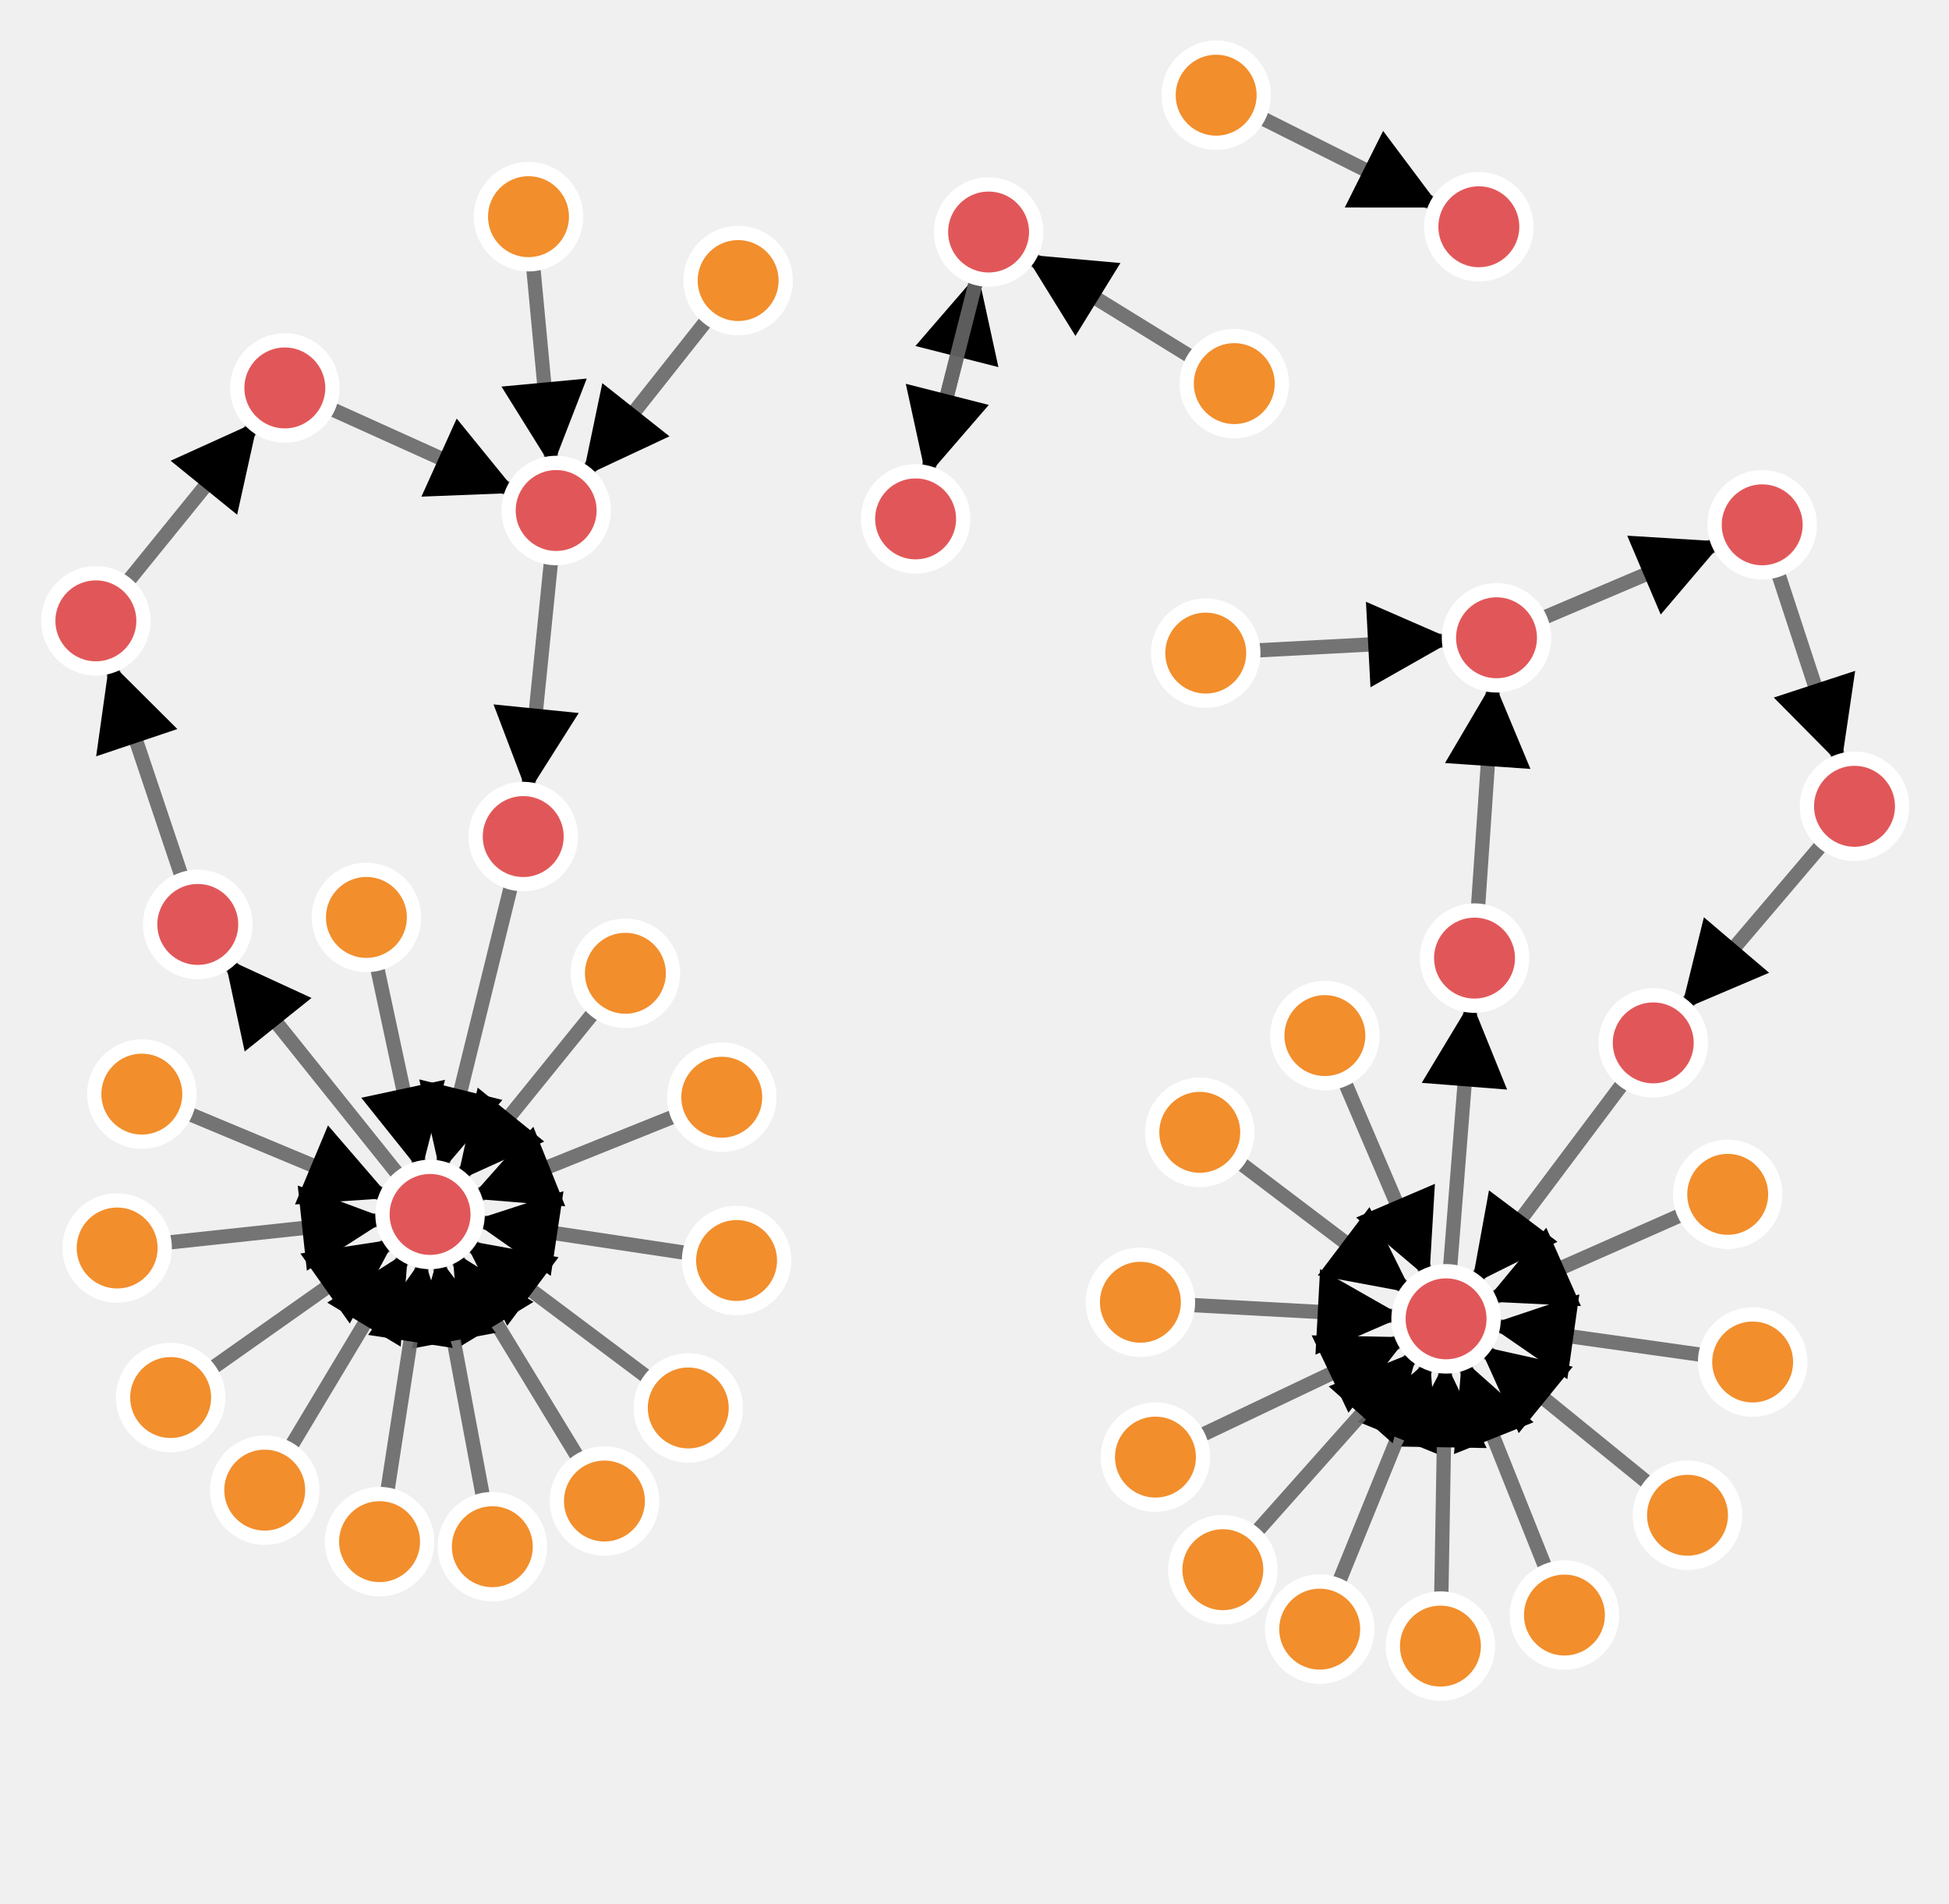
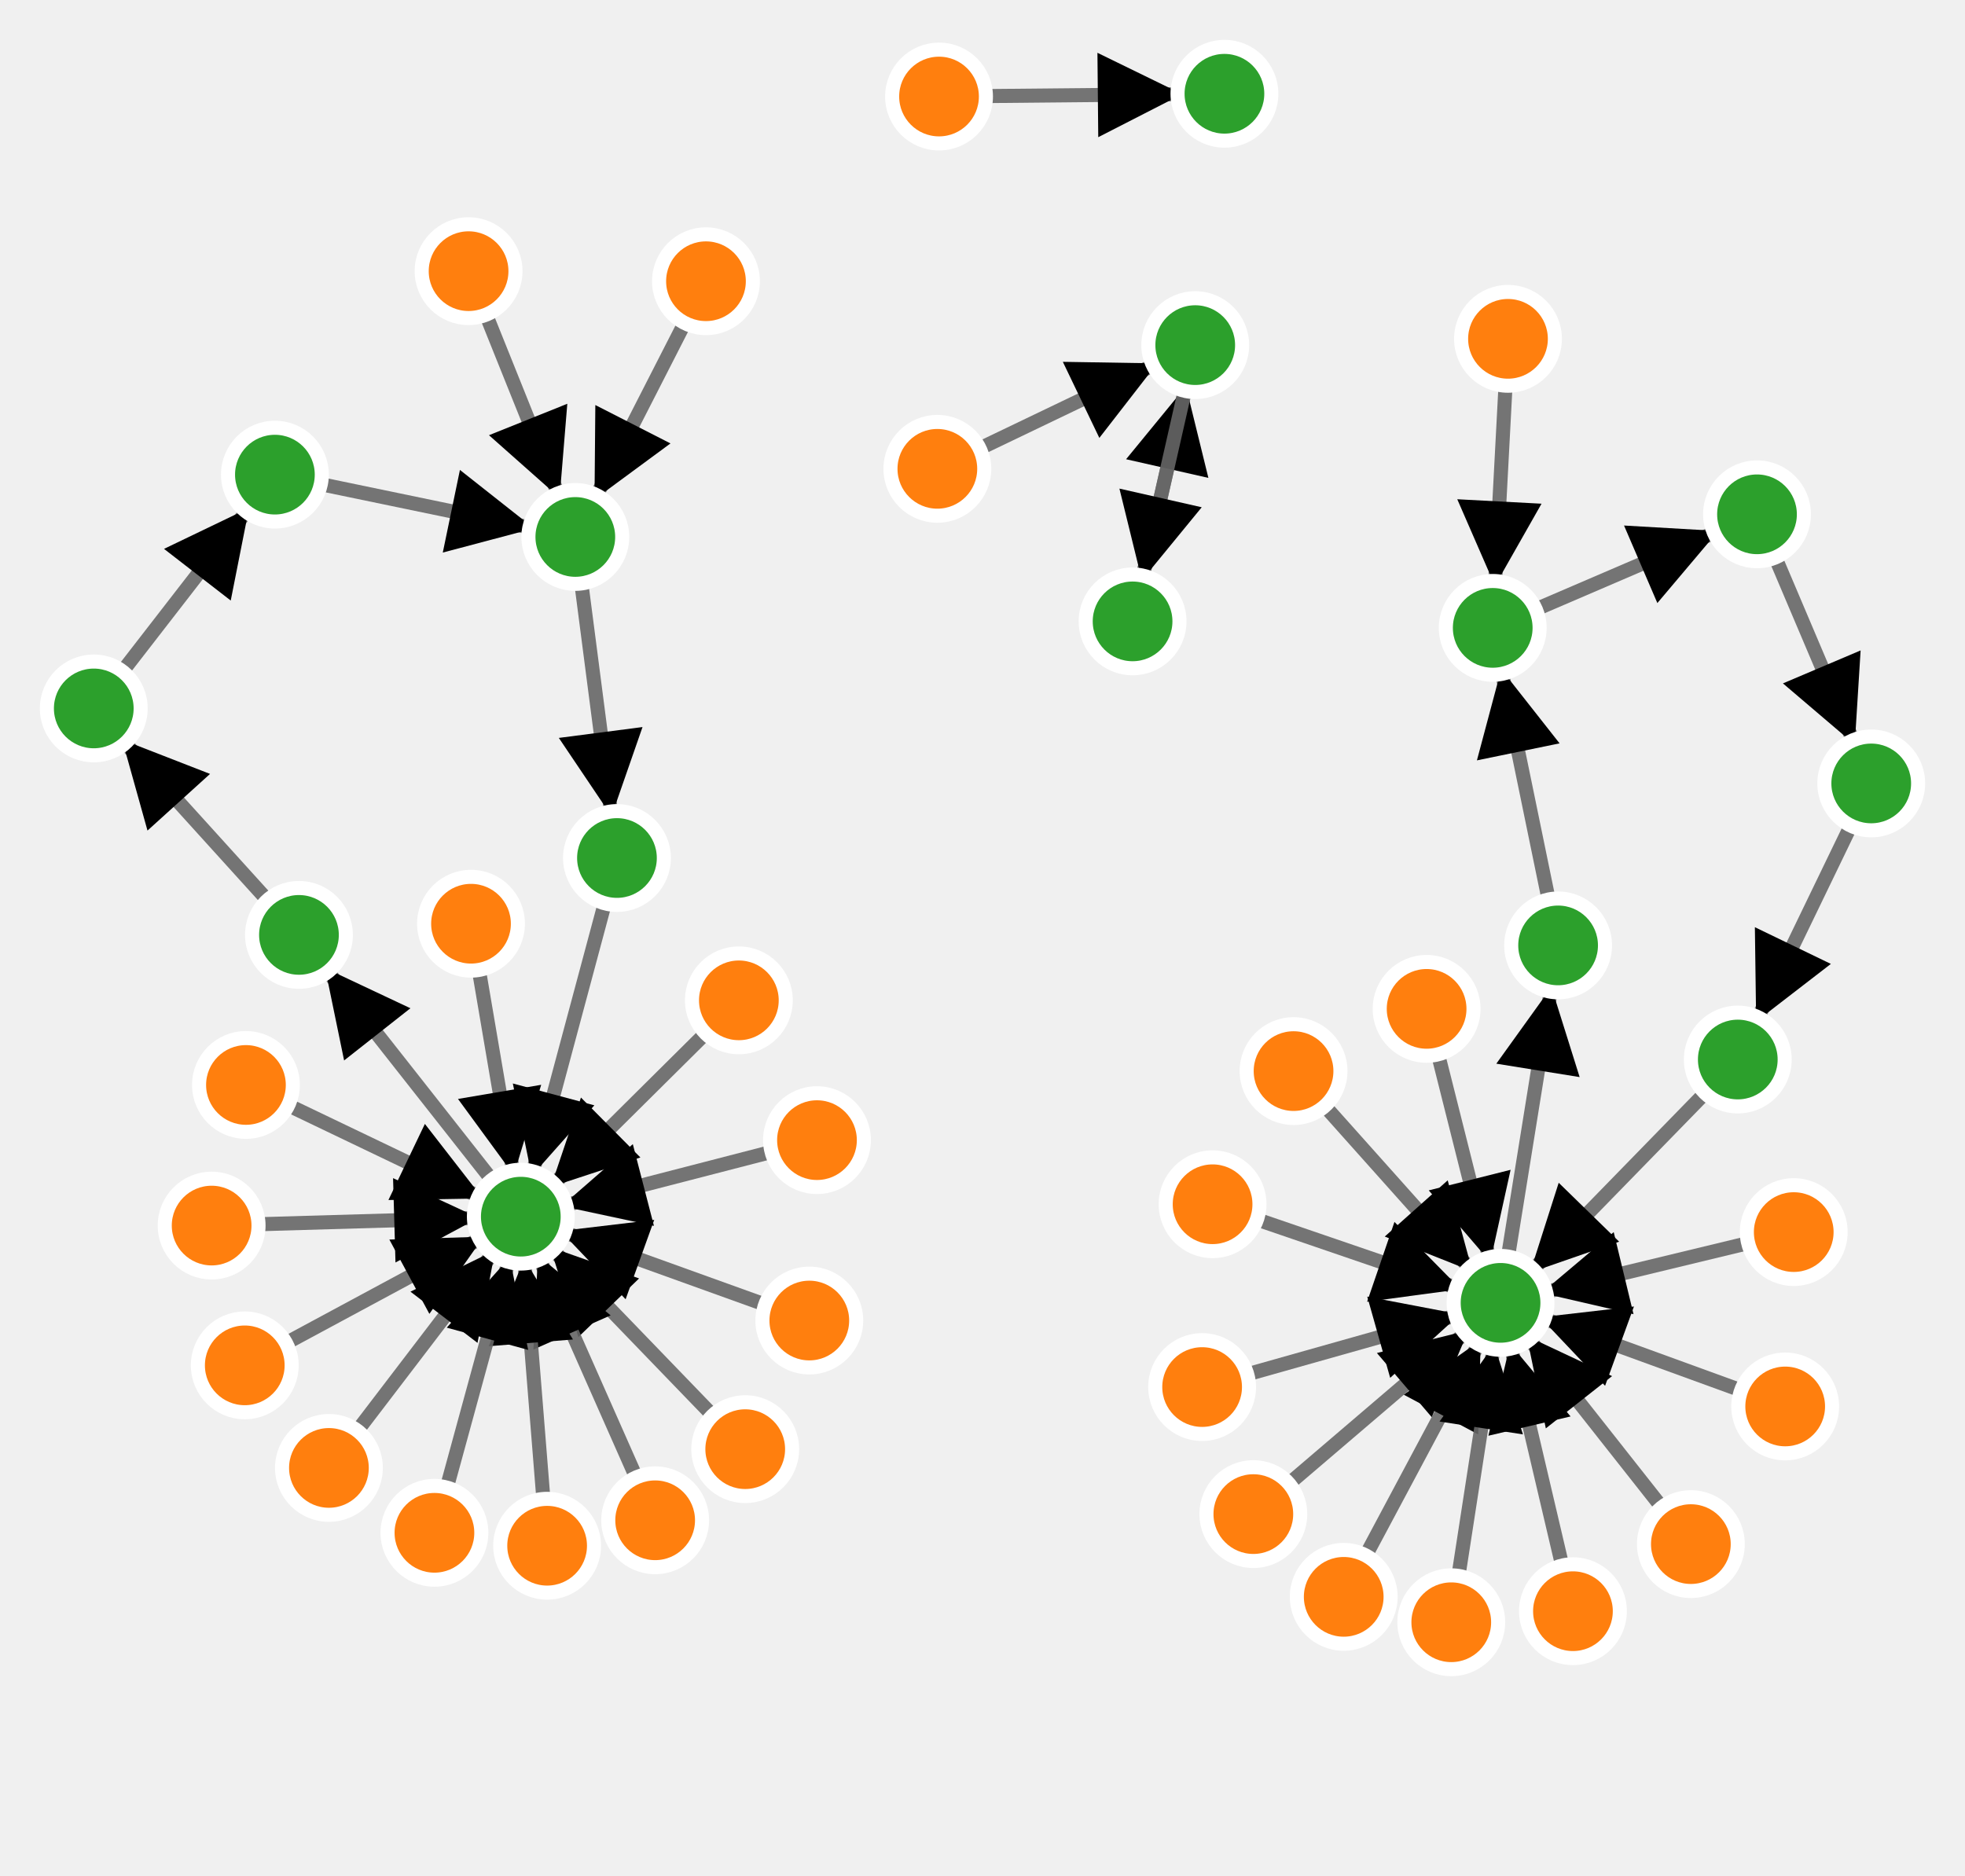
- <svg viewBox="-100,-105.851,204.778,200" xoverflow="visible" width="100%" style="height: 95vh;">
+ <svg xmlns="http://www.w3.org/2000/svg" viewBox="-105.858,-107.284,209.549,200" xoverflow="visible" width="100%" style="height: 95vh;">
  <defs>
    <marker id="arrow" viewBox="0 0 10 10" refX="15" refY="5" orient="auto-start-reverse" markerWidth="6" markerHeight="6" xoverflow="visible">
      <path d="M 0 0 L 10 5 L 0 10 z" />
    </marker>
  </defs>
  <g stroke="#666" stroke-opacity="0.9">
-     <line stroke-width="1.5" marker-end="url(#arrow)" x1="-87.692" y1="25.259" x2="-54.814" y2="21.733" />
-     <line stroke-width="1.5" marker-end="url(#arrow)" x1="-89.927" y1="-40.626" x2="-70.073" y2="-65.096" />
-     <line stroke-width="1.5" marker-end="url(#arrow)" x1="54.926" y1="-5.195" x2="57.236" y2="-38.848" />
-     <line stroke-width="1.5" marker-end="url(#arrow)" x1="26.685" y1="-37.24" x2="57.236" y2="-38.848" />
-     <line stroke-width="1.5" marker-end="url(#arrow)" x1="27.78" y1="-95.851" x2="55.378" y2="-82.028" />
-     <line stroke-width="1.5" marker-end="url(#arrow)" x1="26.058" y1="13.108" x2="51.937" y2="32.701" />
-     <line stroke-width="1.5" marker-end="url(#arrow)" x1="57.236" y1="-38.848" x2="85.152" y2="-50.715" />
-     <line stroke-width="1.5" marker-end="url(#arrow)" x1="-36.491" y1="51.841" x2="-54.814" y2="21.733" />
-     <line stroke-width="1.5" marker-end="url(#arrow)" x1="-48.271" y1="56.64" x2="-54.814" y2="21.733" />
-     <line stroke-width="1.5" marker-end="url(#arrow)" x1="85.152" y1="-50.715" x2="94.851" y2="-21.144" />
-     <line stroke-width="1.5" marker-end="url(#arrow)" x1="-70.073" y1="-65.096" x2="-41.566" y2="-52.219" />
-     <line stroke-width="1.5" marker-end="url(#arrow)" x1="64.373" y1="63.821" x2="51.937" y2="32.701" />
-     <line stroke-width="1.5" marker-end="url(#arrow)" x1="-41.566" y1="-52.219" x2="-45.026" y2="-17.965" />
-     <line stroke-width="1.5" marker-end="url(#arrow)" x1="39.203" y1="2.944" x2="51.937" y2="32.701" />
-     <line stroke-width="1.5" marker-end="url(#arrow)" x1="-44.471" y1="-83.087" x2="-41.566" y2="-52.219" />
-     <line stroke-width="1.5" marker-end="url(#arrow)" x1="-34.29" y1="-3.6" x2="-54.814" y2="21.733" />
-     <line stroke-width="1.5" marker-end="url(#arrow)" x1="38.658" y1="65.3" x2="51.937" y2="32.701" />
-     <line stroke-width="1.5" marker-end="url(#arrow)" x1="81.527" y1="19.623" x2="51.937" y2="32.701" />
-     <line stroke-width="1.5" marker-end="url(#arrow)" x1="-61.502" y1="-9.469" x2="-54.814" y2="21.733" />
-     <line stroke-width="1.5" marker-end="url(#arrow)" x1="-60.118" y1="56.109" x2="-54.814" y2="21.733" />
-     <line stroke-width="1.5" marker-end="url(#arrow)" x1="77.304" y1="53.337" x2="51.937" y2="32.701" />
-     <line stroke-width="1.5" marker-end="url(#arrow)" x1="-54.814" y1="21.733" x2="-79.22" y2="-8.732" />
-     <line stroke-width="1.5" marker-end="url(#arrow)" x1="29.683" y1="-65.55" x2="3.869" y2="-81.476" />
-     <line stroke-width="1.5" marker-end="url(#arrow)" x1="-24.165" y1="9.418" x2="-54.814" y2="21.733" />
-     <line stroke-width="1.5" marker-end="url(#arrow)" x1="-72.185" y1="50.697" x2="-54.814" y2="21.733" />
-     <line stroke-width="1.5" marker-end="url(#arrow)" x1="-45.026" y1="-17.965" x2="-54.814" y2="21.733" />
-     <line stroke-width="1.5" marker-end="url(#arrow)" x1="94.851" y1="-21.144" x2="73.704" y2="3.711" />
-     <line stroke-width="1.5" marker-end="url(#arrow)" x1="19.82" y1="30.959" x2="51.937" y2="32.701" />
-     <line stroke-width="1.5" marker-end="url(#arrow)" x1="51.937" y1="32.701" x2="54.926" y2="-5.195" />
-     <line stroke-width="1.5" marker-end="url(#arrow)" x1="28.483" y1="59.055" x2="51.937" y2="32.701" />
-     <line stroke-width="1.5" marker-end="url(#arrow)" x1="-3.798" y1="-51.338" x2="3.869" y2="-81.476" />
-     <line stroke-width="1.5" marker-end="url(#arrow)" x1="73.704" y1="3.711" x2="51.937" y2="32.701" />
-     <line stroke-width="1.5" marker-end="url(#arrow)" x1="-82.07" y1="40.969" x2="-54.814" y2="21.733" />
-     <line stroke-width="1.5" marker-end="url(#arrow)" x1="-22.608" y1="26.574" x2="-54.814" y2="21.733" />
-     <line stroke-width="1.5" marker-end="url(#arrow)" x1="-85.097" y1="9.093" x2="-54.814" y2="21.733" />
-     <line stroke-width="1.5" marker-end="url(#arrow)" x1="-79.22" y1="-8.732" x2="-89.927" y2="-40.626" />
-     <line stroke-width="1.5" marker-end="url(#arrow)" x1="3.869" y1="-81.476" x2="-3.798" y2="-51.338" />
-     <line stroke-width="1.5" marker-end="url(#arrow)" x1="21.401" y1="47.228" x2="51.937" y2="32.701" />
-     <line stroke-width="1.5" marker-end="url(#arrow)" x1="-22.445" y1="-76.375" x2="-41.566" y2="-52.219" />
-     <line stroke-width="1.5" marker-end="url(#arrow)" x1="51.343" y1="67.083" x2="51.937" y2="32.701" />
-     <line stroke-width="1.5" marker-end="url(#arrow)" x1="-27.686" y1="42.064" x2="-54.814" y2="21.733" />
-     <line stroke-width="1.5" marker-end="url(#arrow)" x1="84.148" y1="37.237" x2="51.937" y2="32.701" />
+     <line stroke-width="1.5" marker-end="url(#arrow)" x1="-79.756" y1="38.333" x2="-50.318" y2="22.475" />
+     <line stroke-width="1.5" marker-end="url(#arrow)" x1="-95.858" y1="-31.729" x2="-76.542" y2="-56.663" />
+     <line stroke-width="1.5" marker-end="url(#arrow)" x1="60.299" y1="-6.455" x2="53.327" y2="-40.32" />
+     <line stroke-width="1.5" marker-end="url(#arrow)" x1="54.955" y1="-71.147" x2="53.327" y2="-40.32" />
+     <line stroke-width="1.5" marker-end="url(#arrow)" x1="-5.719" y1="-96.989" x2="24.716" y2="-97.284" />
+     <line stroke-width="1.5" marker-end="url(#arrow)" x1="32.087" y1="6.95" x2="54.162" y2="31.667" />
+     <line stroke-width="1.5" marker-end="url(#arrow)" x1="53.327" y1="-40.32" x2="81.51" y2="-52.432" />
+     <line stroke-width="1.5" marker-end="url(#arrow)" x1="-26.387" y1="47.27" x2="-50.318" y2="22.475" />
+     <line stroke-width="1.5" marker-end="url(#arrow)" x1="-35.992" y1="54.856" x2="-50.318" y2="22.475" />
+     <line stroke-width="1.5" marker-end="url(#arrow)" x1="81.51" y1="-52.432" x2="93.691" y2="-23.73" />
+     <line stroke-width="1.5" marker-end="url(#arrow)" x1="-76.542" y1="-56.663" x2="-44.506" y2="-50.017" />
+     <line stroke-width="1.5" marker-end="url(#arrow)" x1="61.882" y1="64.552" x2="54.162" y2="31.667" />
+     <line stroke-width="1.5" marker-end="url(#arrow)" x1="-44.506" y1="-50.017" x2="-40.065" y2="-15.776" />
+     <line stroke-width="1.5" marker-end="url(#arrow)" x1="46.277" y1="0.313" x2="54.162" y2="31.667" />
+     <line stroke-width="1.5" marker-end="url(#arrow)" x1="-55.888" y1="-78.364" x2="-44.506" y2="-50.017" />
+     <line stroke-width="1.5" marker-end="url(#arrow)" x1="-55.63" y1="-8.768" x2="-50.318" y2="22.475" />
+     <line stroke-width="1.5" marker-end="url(#arrow)" x1="37.437" y1="63.021" x2="54.162" y2="31.667" />
+     <line stroke-width="1.5" marker-end="url(#arrow)" x1="85.427" y1="24.12" x2="54.162" y2="31.667" />
+     <line stroke-width="1.5" marker-end="url(#arrow)" x1="-79.63" y1="8.428" x2="-50.318" y2="22.475" />
+     <line stroke-width="1.5" marker-end="url(#arrow)" x1="-47.512" y1="57.57" x2="-50.318" y2="22.475" />
+     <line stroke-width="1.5" marker-end="url(#arrow)" x1="74.457" y1="57.397" x2="54.162" y2="31.667" />
+     <line stroke-width="1.5" marker-end="url(#arrow)" x1="-50.318" y1="22.475" x2="-73.977" y2="-7.576" />
+     <line stroke-width="1.5" marker-end="url(#arrow)" x1="-5.898" y1="-57.283" x2="21.602" y2="-70.477" />
+     <line stroke-width="1.5" marker-end="url(#arrow)" x1="-27.065" y1="-0.596" x2="-50.318" y2="22.475" />
+     <line stroke-width="1.5" marker-end="url(#arrow)" x1="-59.53" y1="56.191" x2="-50.318" y2="22.475" />
+     <line stroke-width="1.5" marker-end="url(#arrow)" x1="-40.065" y1="-15.776" x2="-50.318" y2="22.475" />
+     <line stroke-width="1.5" marker-end="url(#arrow)" x1="93.691" y1="-23.73" x2="79.461" y2="5.715" />
+     <line stroke-width="1.5" marker-end="url(#arrow)" x1="23.453" y1="21.151" x2="54.162" y2="31.667" />
+     <line stroke-width="1.5" marker-end="url(#arrow)" x1="54.162" y1="31.667" x2="60.299" y2="-6.455" />
+     <line stroke-width="1.5" marker-end="url(#arrow)" x1="27.799" y1="54.196" x2="54.162" y2="31.667" />
+     <line stroke-width="1.5" marker-end="url(#arrow)" x1="14.921" y1="-41.013" x2="21.602" y2="-70.477" />
+     <line stroke-width="1.5" marker-end="url(#arrow)" x1="79.461" y1="5.715" x2="54.162" y2="31.667" />
+     <line stroke-width="1.5" marker-end="url(#arrow)" x1="-70.781" y1="49.271" x2="-50.318" y2="22.475" />
+     <line stroke-width="1.5" marker-end="url(#arrow)" x1="-18.735" y1="14.313" x2="-50.318" y2="22.475" />
+     <line stroke-width="1.5" marker-end="url(#arrow)" x1="-83.289" y1="23.425" x2="-50.318" y2="22.475" />
+     <line stroke-width="1.5" marker-end="url(#arrow)" x1="-73.977" y1="-7.576" x2="-95.858" y2="-31.729" />
+     <line stroke-width="1.5" marker-end="url(#arrow)" x1="21.602" y1="-70.477" x2="14.921" y2="-41.013" />
+     <line stroke-width="1.5" marker-end="url(#arrow)" x1="22.337" y1="40.647" x2="54.162" y2="31.667" />
+     <line stroke-width="1.5" marker-end="url(#arrow)" x1="-30.573" y1="-77.29" x2="-44.506" y2="-50.017" />
+     <line stroke-width="1.5" marker-end="url(#arrow)" x1="48.906" y1="65.731" x2="54.162" y2="31.667" />
+     <line stroke-width="1.5" marker-end="url(#arrow)" x1="-19.553" y1="33.553" x2="-50.318" y2="22.475" />
+     <line stroke-width="1.5" marker-end="url(#arrow)" x1="84.516" y1="42.715" x2="54.162" y2="31.667" />
  </g>
  <g stroke="#fff" stroke-width="1.5">
-     <circle r="5" fill="#f28e2c" cx="-60.118" cy="56.109" />
-     <circle r="5" fill="#e15759" cx="-54.814" cy="21.733" />
-     <circle r="5" fill="#e15759" cx="-79.22" cy="-8.732" />
-     <circle r="5" fill="#e15759" cx="-89.927" cy="-40.626" />
-     <circle r="5" fill="#e15759" cx="-70.073" cy="-65.096" />
-     <circle r="5" fill="#e15759" cx="-41.566" cy="-52.219" />
-     <circle r="5" fill="#e15759" cx="-45.026" cy="-17.965" />
-     <circle r="5" fill="#f28e2c" cx="-36.491" cy="51.841" />
-     <circle r="5" fill="#f28e2c" cx="-82.07" cy="40.969" />
-     <circle r="5" fill="#f28e2c" cx="-34.29" cy="-3.6" />
-     <circle r="5" fill="#f28e2c" cx="29.683" cy="-65.55" />
-     <circle r="5" fill="#e15759" cx="3.869" cy="-81.476" />
-     <circle r="5" fill="#e15759" cx="-3.798" cy="-51.338" />
-     <circle r="5" fill="#f28e2c" cx="-24.165" cy="9.418" />
-     <circle r="5" fill="#f28e2c" cx="38.658" cy="65.3" />
-     <circle r="5" fill="#e15759" cx="51.937" cy="32.701" />
-     <circle r="5" fill="#e15759" cx="54.926" cy="-5.195" />
-     <circle r="5" fill="#e15759" cx="57.236" cy="-38.848" />
-     <circle r="5" fill="#e15759" cx="85.152" cy="-50.715" />
-     <circle r="5" fill="#e15759" cx="94.851" cy="-21.144" />
-     <circle r="5" fill="#e15759" cx="73.704" cy="3.711" />
-     <circle r="5" fill="#f28e2c" cx="-27.686" cy="42.064" />
-     <circle r="5" fill="#f28e2c" cx="26.685" cy="-37.24" />
-     <circle r="5" fill="#f28e2c" cx="39.203" cy="2.944" />
-     <circle r="5" fill="#f28e2c" cx="-72.185" cy="50.697" />
-     <circle r="5" fill="#f28e2c" cx="19.82" cy="30.959" />
-     <circle r="5" fill="#f28e2c" cx="84.148" cy="37.237" />
-     <circle r="5" fill="#f28e2c" cx="77.304" cy="53.337" />
-     <circle r="5" fill="#f28e2c" cx="-44.471" cy="-83.087" />
-     <circle r="5" fill="#f28e2c" cx="28.483" cy="59.055" />
-     <circle r="5" fill="#f28e2c" cx="-22.608" cy="26.574" />
-     <circle r="5" fill="#f28e2c" cx="27.78" cy="-95.851" />
-     <circle r="5" fill="#e15759" cx="55.378" cy="-82.028" />
-     <circle r="5" fill="#f28e2c" cx="21.401" cy="47.228" />
-     <circle r="5" fill="#f28e2c" cx="-87.692" cy="25.259" />
-     <circle r="5" fill="#f28e2c" cx="51.343" cy="67.083" />
-     <circle r="5" fill="#f28e2c" cx="81.527" cy="19.623" />
-     <circle r="5" fill="#f28e2c" cx="26.058" cy="13.108" />
-     <circle r="5" fill="#f28e2c" cx="-22.445" cy="-76.375" />
-     <circle r="5" fill="#f28e2c" cx="64.373" cy="63.821" />
-     <circle r="5" fill="#f28e2c" cx="-48.271" cy="56.64" />
-     <circle r="5" fill="#f28e2c" cx="-85.097" cy="9.093" />
-     <circle r="5" fill="#f28e2c" cx="-61.502" cy="-9.469" />
+     <circle r="5" fill="#ff7f0e" cx="-47.512" cy="57.57" />
+     <circle r="5" fill="#2ca02c" cx="-50.318" cy="22.475" />
+     <circle r="5" fill="#2ca02c" cx="-73.977" cy="-7.576" />
+     <circle r="5" fill="#2ca02c" cx="-95.858" cy="-31.729" />
+     <circle r="5" fill="#2ca02c" cx="-76.542" cy="-56.663" />
+     <circle r="5" fill="#2ca02c" cx="-44.506" cy="-50.017" />
+     <circle r="5" fill="#2ca02c" cx="-40.065" cy="-15.776" />
+     <circle r="5" fill="#ff7f0e" cx="-26.387" cy="47.27" />
+     <circle r="5" fill="#ff7f0e" cx="-70.781" cy="49.271" />
+     <circle r="5" fill="#ff7f0e" cx="-55.63" cy="-8.768" />
+     <circle r="5" fill="#ff7f0e" cx="-5.898" cy="-57.283" />
+     <circle r="5" fill="#2ca02c" cx="21.602" cy="-70.477" />
+     <circle r="5" fill="#2ca02c" cx="14.921" cy="-41.013" />
+     <circle r="5" fill="#ff7f0e" cx="-27.065" cy="-0.596" />
+     <circle r="5" fill="#ff7f0e" cx="37.437" cy="63.021" />
+     <circle r="5" fill="#2ca02c" cx="54.162" cy="31.667" />
+     <circle r="5" fill="#2ca02c" cx="60.299" cy="-6.455" />
+     <circle r="5" fill="#2ca02c" cx="53.327" cy="-40.32" />
+     <circle r="5" fill="#2ca02c" cx="81.51" cy="-52.432" />
+     <circle r="5" fill="#2ca02c" cx="93.691" cy="-23.73" />
+     <circle r="5" fill="#2ca02c" cx="79.461" cy="5.715" />
+     <circle r="5" fill="#ff7f0e" cx="-19.553" cy="33.553" />
+     <circle r="5" fill="#ff7f0e" cx="54.955" cy="-71.147" />
+     <circle r="5" fill="#ff7f0e" cx="46.277" cy="0.313" />
+     <circle r="5" fill="#ff7f0e" cx="-59.53" cy="56.191" />
+     <circle r="5" fill="#ff7f0e" cx="23.453" cy="21.151" />
+     <circle r="5" fill="#ff7f0e" cx="84.516" cy="42.715" />
+     <circle r="5" fill="#ff7f0e" cx="74.457" cy="57.397" />
+     <circle r="5" fill="#ff7f0e" cx="-55.888" cy="-78.364" />
+     <circle r="5" fill="#ff7f0e" cx="27.799" cy="54.196" />
+     <circle r="5" fill="#ff7f0e" cx="-18.735" cy="14.313" />
+     <circle r="5" fill="#ff7f0e" cx="-5.719" cy="-96.989" />
+     <circle r="5" fill="#2ca02c" cx="24.716" cy="-97.284" />
+     <circle r="5" fill="#ff7f0e" cx="22.337" cy="40.647" />
+     <circle r="5" fill="#ff7f0e" cx="-79.756" cy="38.333" />
+     <circle r="5" fill="#ff7f0e" cx="48.906" cy="65.731" />
+     <circle r="5" fill="#ff7f0e" cx="85.427" cy="24.12" />
+     <circle r="5" fill="#ff7f0e" cx="32.087" cy="6.95" />
+     <circle r="5" fill="#ff7f0e" cx="-30.573" cy="-77.29" />
+     <circle r="5" fill="#ff7f0e" cx="61.882" cy="64.552" />
+     <circle r="5" fill="#ff7f0e" cx="-35.992" cy="54.856" />
+     <circle r="5" fill="#ff7f0e" cx="-83.289" cy="23.425" />
+     <circle r="5" fill="#ff7f0e" cx="-79.63" cy="8.428" />
  </g>
</svg>
